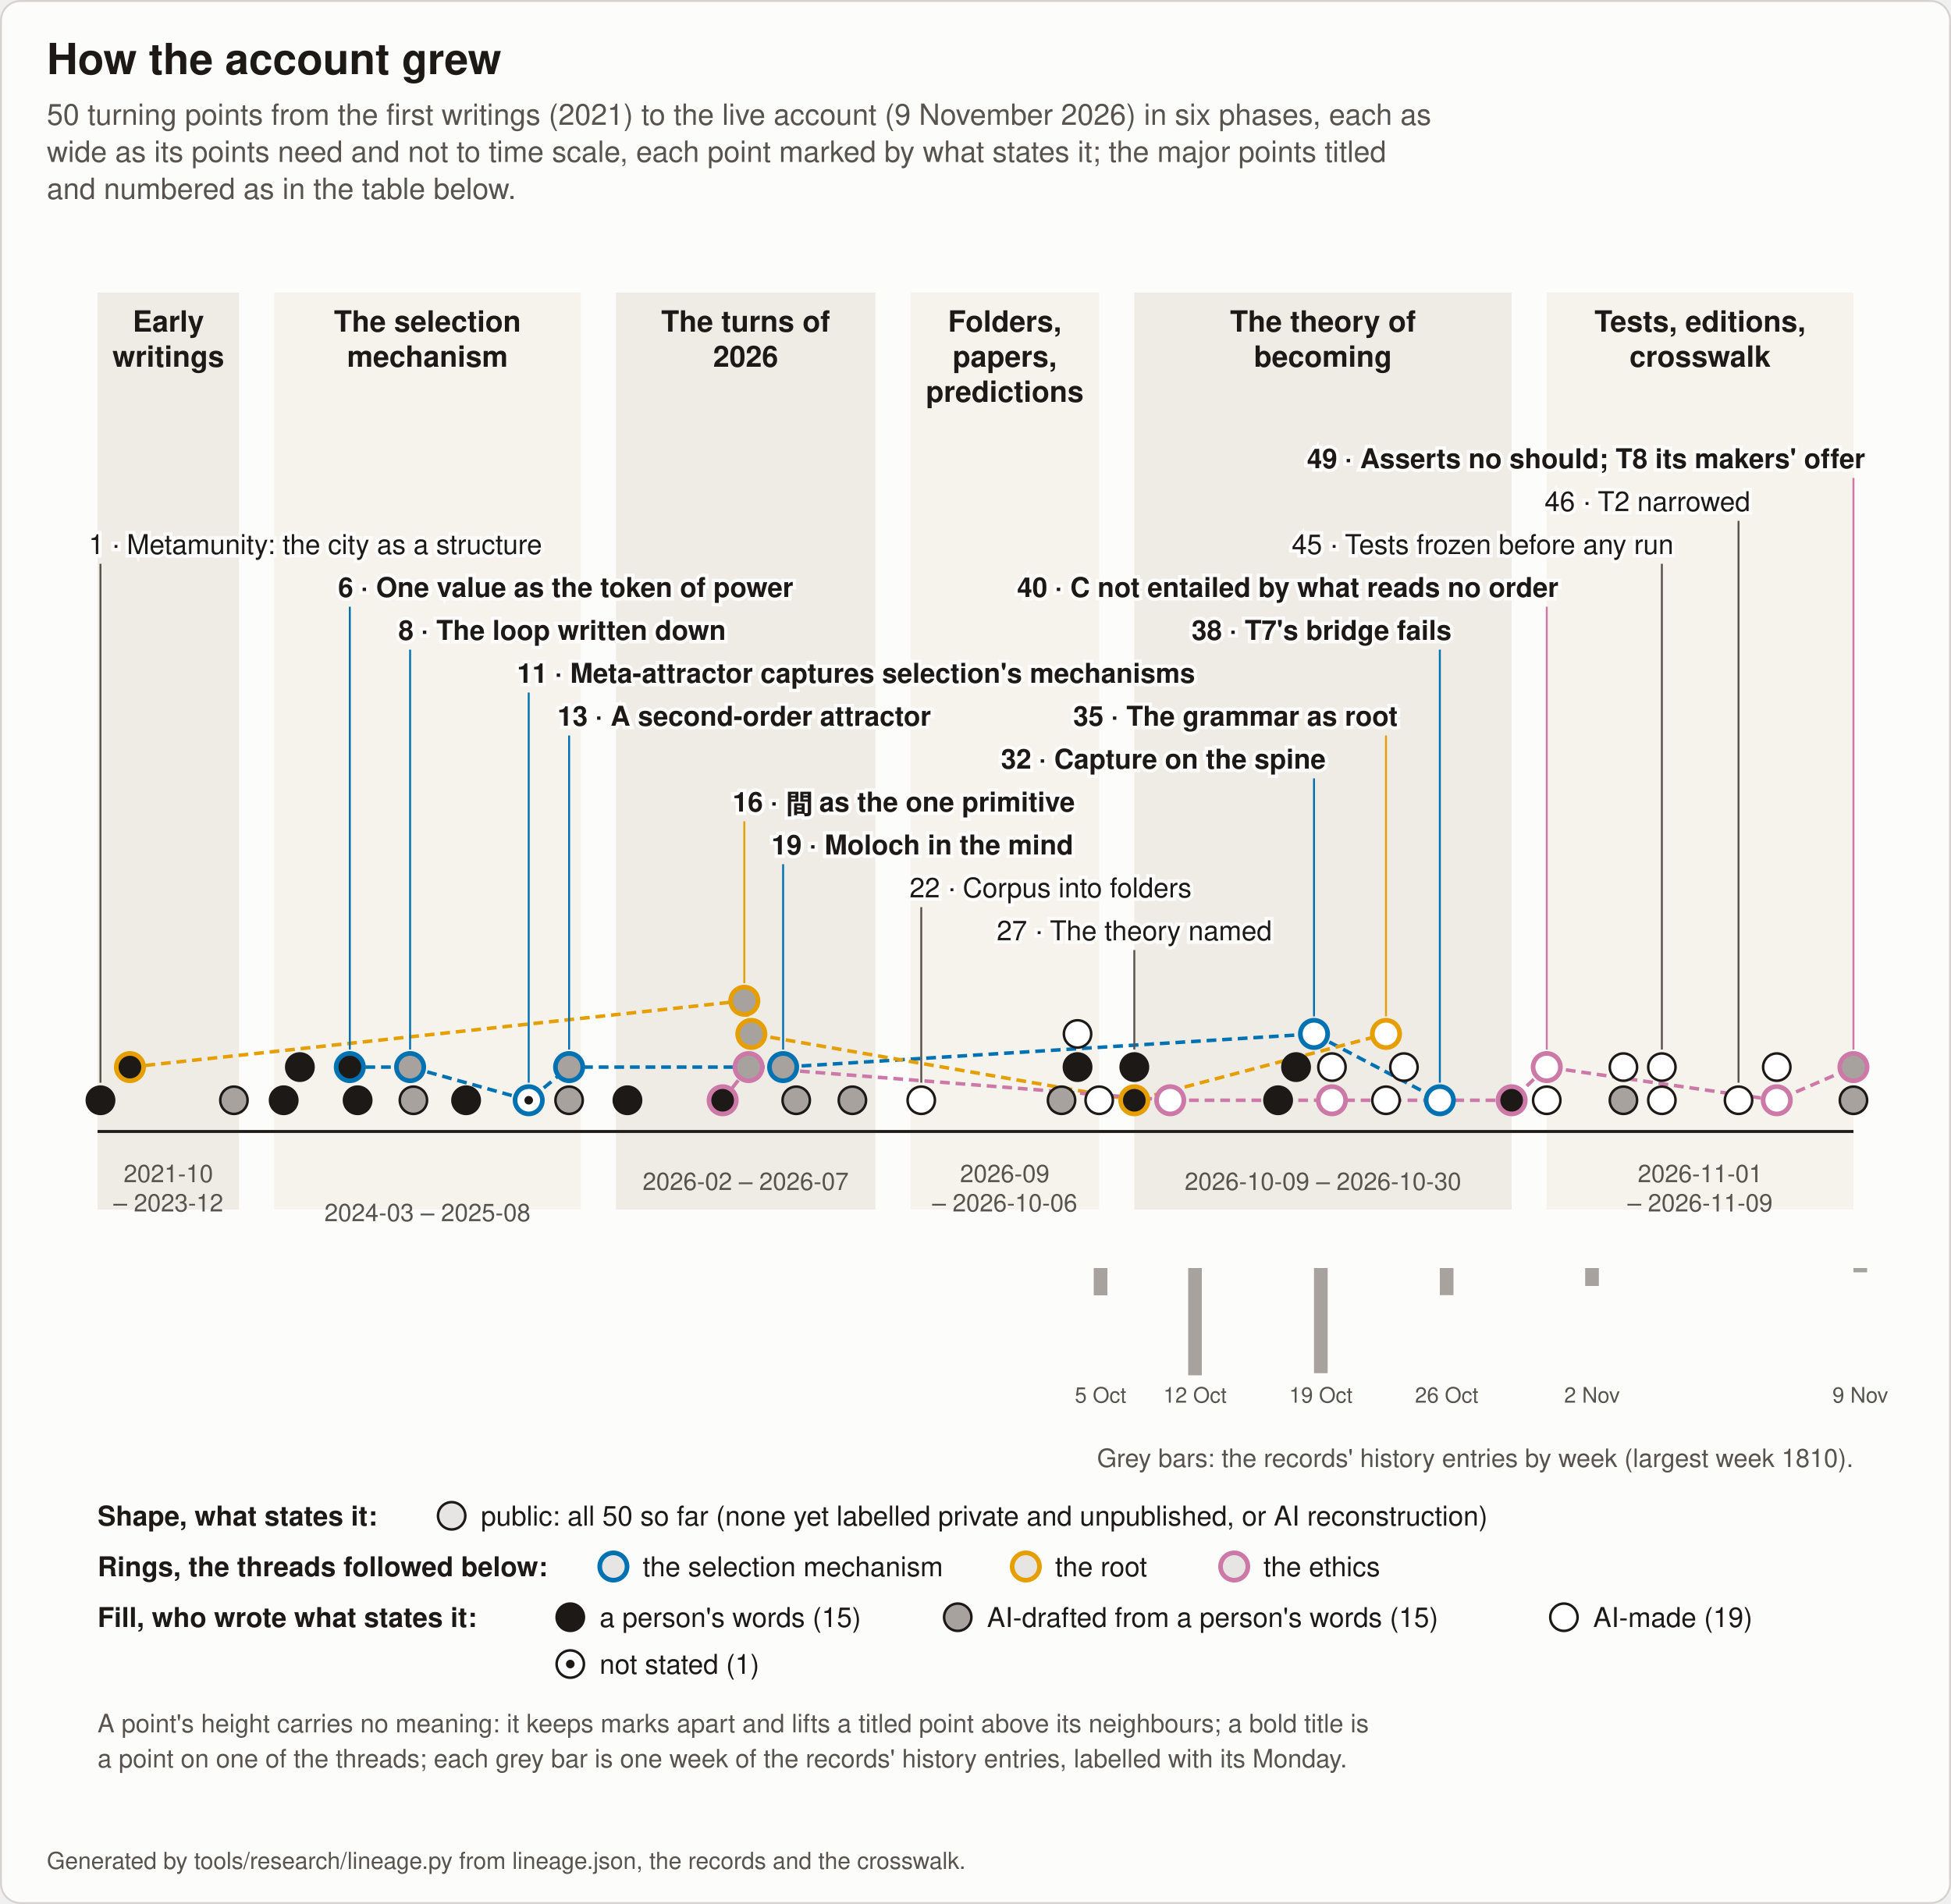
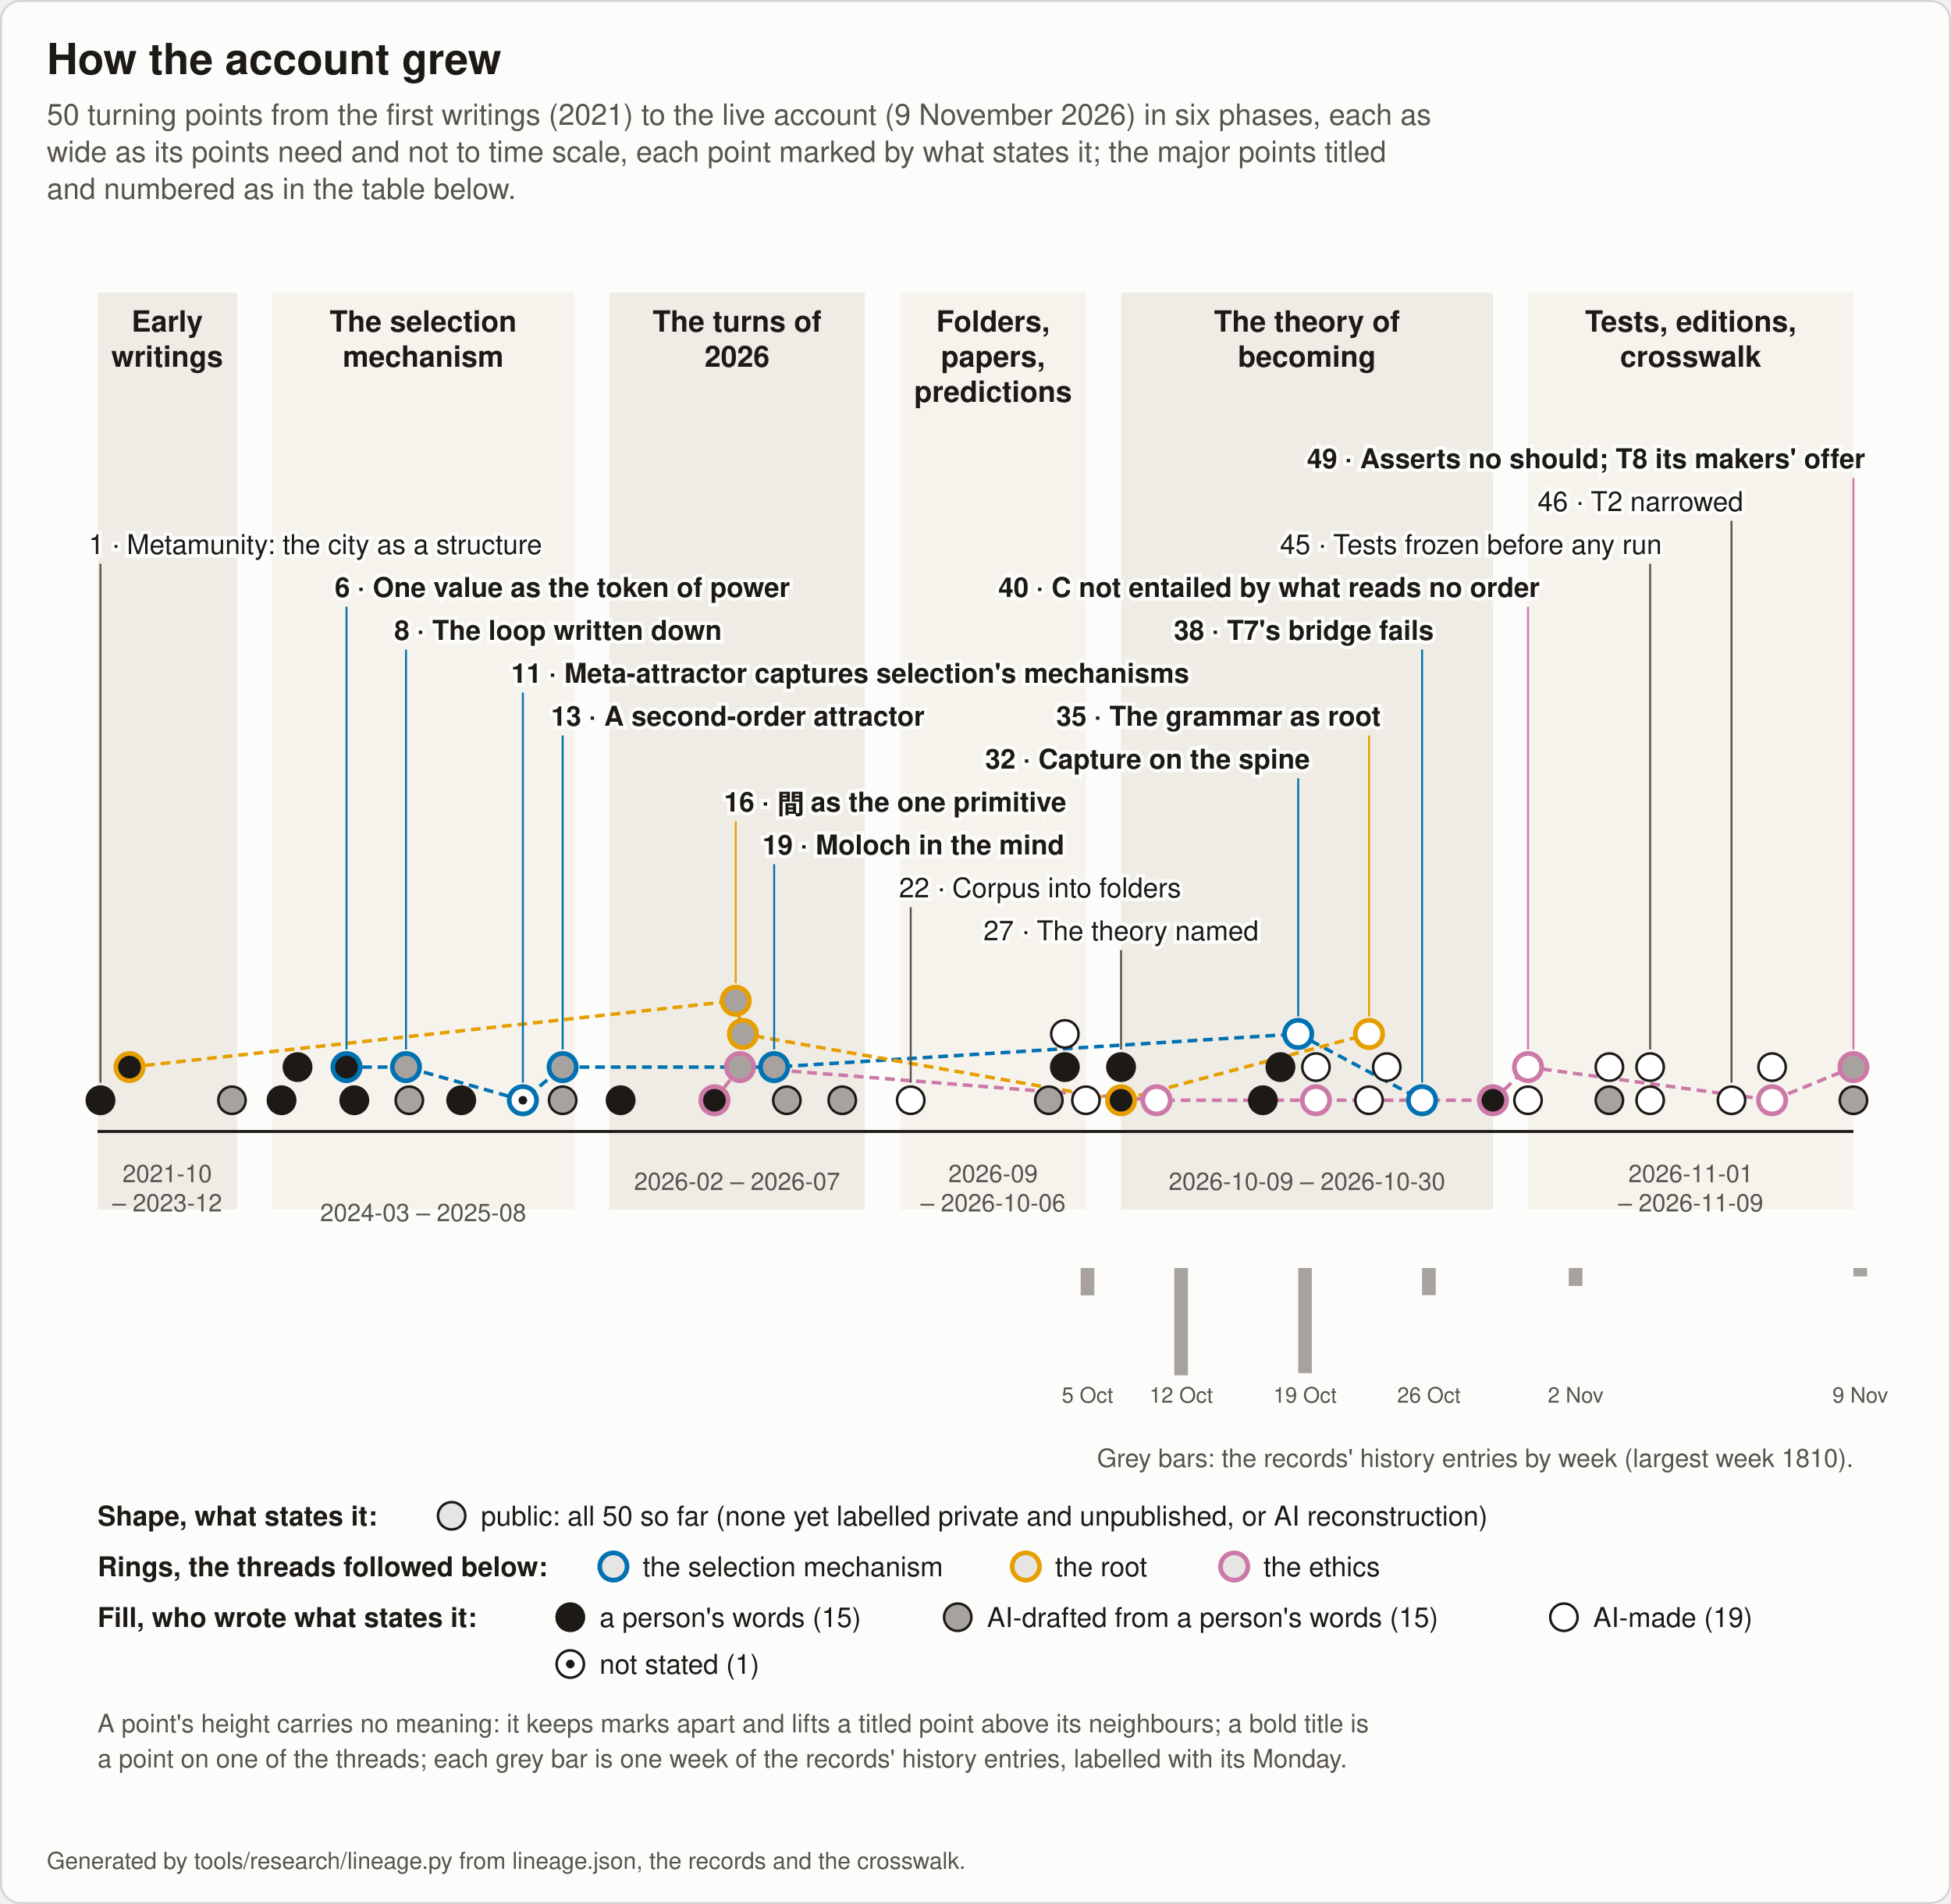
<svg xmlns="http://www.w3.org/2000/svg" viewBox="0 0 1000 976" width="1000" height="976" role="img" aria-labelledby="lineage-title" font-family="Helvetica, Arial, sans-serif">
  <rect x="0.5" y="0.5" width="999" height="975" rx="10" fill="#fcfcfb" stroke="#d6d3d1" />
  <text x="24.0" y="38.0" font-size="22" font-weight="bold" text-anchor="start" fill="#1c1917">How the account grew</text>
  <text x="24.0" y="64.0" font-size="15" text-anchor="start" fill="#57534e">50 turning points from the first writings (2021) to the live account (9 November 2026) in six phases, each as</text>
  <text x="24.0" y="83.0" font-size="15" text-anchor="start" fill="#57534e">wide as its points need and not to time scale, each point marked by what states it; the major points titled</text>
  <text x="24.0" y="102.0" font-size="15" text-anchor="start" fill="#57534e">and numbered as in the table below.</text>
-   <rect x="50.0" y="150" width="72.5" height="470" fill="#efece6" />
-   <text x="86.3" y="170.0" font-size="15" font-weight="bold" text-anchor="middle" fill="#1c1917">Early</text>
-   <text x="86.3" y="188.0" font-size="15" font-weight="bold" text-anchor="middle" fill="#1c1917">writings</text>
-   <text x="86.3" y="606.0" font-size="12.5" text-anchor="middle" fill="#57534e">2021-10</text>
-   <text x="86.3" y="621.0" font-size="12.5" text-anchor="middle" fill="#57534e">– 2023-12</text>
-   <rect x="140.5" y="150" width="157.2" height="470" fill="#f6f3ed" />
-   <text x="219.1" y="170.0" font-size="15" font-weight="bold" text-anchor="middle" fill="#1c1917">The selection</text>
-   <text x="219.1" y="188.0" font-size="15" font-weight="bold" text-anchor="middle" fill="#1c1917">mechanism</text>
-   <text x="219.1" y="626.0" font-size="12.5" text-anchor="middle" fill="#57534e">2024-03 – 2025-08</text>
-   <rect x="315.7" y="150" width="133.0" height="470" fill="#efece6" />
-   <text x="382.2" y="170.0" font-size="15" font-weight="bold" text-anchor="middle" fill="#1c1917">The turns of</text>
-   <text x="382.2" y="188.0" font-size="15" font-weight="bold" text-anchor="middle" fill="#1c1917">2026</text>
-   <text x="382.2" y="610.0" font-size="12.5" text-anchor="middle" fill="#57534e">2026-02 – 2026-07</text>
-   <rect x="466.7" y="150" width="96.7" height="470" fill="#f6f3ed" />
-   <text x="515.0" y="170.0" font-size="15" font-weight="bold" text-anchor="middle" fill="#1c1917">Folders,</text>
-   <text x="515.0" y="188.0" font-size="15" font-weight="bold" text-anchor="middle" fill="#1c1917">papers,</text>
-   <text x="515.0" y="206.0" font-size="15" font-weight="bold" text-anchor="middle" fill="#1c1917">predictions</text>
-   <text x="515.0" y="606.0" font-size="12.5" text-anchor="middle" fill="#57534e">2026-09</text>
-   <text x="515.0" y="621.0" font-size="12.5" text-anchor="middle" fill="#57534e">– 2026-10-06</text>
-   <rect x="581.4" y="150" width="193.4" height="470" fill="#efece6" />
-   <text x="678.1" y="170.0" font-size="15" font-weight="bold" text-anchor="middle" fill="#1c1917">The theory of</text>
-   <text x="678.1" y="188.0" font-size="15" font-weight="bold" text-anchor="middle" fill="#1c1917">becoming</text>
-   <text x="678.1" y="610.0" font-size="12.5" text-anchor="middle" fill="#57534e">2026-10-09 – 2026-10-30</text>
-   <rect x="792.8" y="150" width="157.2" height="470" fill="#f6f3ed" />
-   <text x="871.4" y="170.0" font-size="15" font-weight="bold" text-anchor="middle" fill="#1c1917">Tests, editions,</text>
-   <text x="871.4" y="188.0" font-size="15" font-weight="bold" text-anchor="middle" fill="#1c1917">crosswalk</text>
-   <text x="871.4" y="606.0" font-size="12.5" text-anchor="middle" fill="#57534e">2026-11-01</text>
-   <text x="871.4" y="621.0" font-size="12.5" text-anchor="middle" fill="#57534e">– 2026-11-09</text>
+   <rect x="50.0" y="150" width="71.5" height="470" fill="#efece6" />
+   <text x="85.7" y="170.0" font-size="15" font-weight="bold" text-anchor="middle" fill="#1c1917">Early</text>
+   <text x="85.7" y="188.0" font-size="15" font-weight="bold" text-anchor="middle" fill="#1c1917">writings</text>
+   <text x="85.7" y="606.0" font-size="12.5" text-anchor="middle" fill="#57534e">2021-10</text>
+   <text x="85.7" y="621.0" font-size="12.5" text-anchor="middle" fill="#57534e">– 2023-12</text>
+   <rect x="139.5" y="150" width="154.9" height="470" fill="#f6f3ed" />
+   <text x="216.9" y="170.0" font-size="15" font-weight="bold" text-anchor="middle" fill="#1c1917">The selection</text>
+   <text x="216.9" y="188.0" font-size="15" font-weight="bold" text-anchor="middle" fill="#1c1917">mechanism</text>
+   <text x="216.9" y="626.0" font-size="12.5" text-anchor="middle" fill="#57534e">2024-03 – 2025-08</text>
+   <rect x="312.3" y="150" width="131.0" height="470" fill="#efece6" />
+   <text x="377.8" y="170.0" font-size="15" font-weight="bold" text-anchor="middle" fill="#1c1917">The turns of</text>
+   <text x="377.8" y="188.0" font-size="15" font-weight="bold" text-anchor="middle" fill="#1c1917">2026</text>
+   <text x="377.8" y="610.0" font-size="12.5" text-anchor="middle" fill="#57534e">2026-02 – 2026-07</text>
+   <rect x="461.4" y="150" width="95.3" height="470" fill="#f6f3ed" />
+   <text x="509.0" y="170.0" font-size="15" font-weight="bold" text-anchor="middle" fill="#1c1917">Folders,</text>
+   <text x="509.0" y="188.0" font-size="15" font-weight="bold" text-anchor="middle" fill="#1c1917">papers,</text>
+   <text x="509.0" y="206.0" font-size="15" font-weight="bold" text-anchor="middle" fill="#1c1917">predictions</text>
+   <text x="509.0" y="606.0" font-size="12.5" text-anchor="middle" fill="#57534e">2026-09</text>
+   <text x="509.0" y="621.0" font-size="12.5" text-anchor="middle" fill="#57534e">– 2026-10-06</text>
+   <rect x="574.6" y="150" width="190.6" height="470" fill="#efece6" />
+   <text x="669.9" y="170.0" font-size="15" font-weight="bold" text-anchor="middle" fill="#1c1917">The theory of</text>
+   <text x="669.9" y="188.0" font-size="15" font-weight="bold" text-anchor="middle" fill="#1c1917">becoming</text>
+   <text x="669.9" y="610.0" font-size="12.5" text-anchor="middle" fill="#57534e">2026-10-09 – 2026-10-30</text>
+   <rect x="783.2" y="150" width="166.8" height="470" fill="#f6f3ed" />
+   <text x="866.6" y="170.0" font-size="15" font-weight="bold" text-anchor="middle" fill="#1c1917">Tests, editions,</text>
+   <text x="866.6" y="188.0" font-size="15" font-weight="bold" text-anchor="middle" fill="#1c1917">crosswalk</text>
+   <text x="866.6" y="606.0" font-size="12.5" text-anchor="middle" fill="#57534e">2026-11-01</text>
+   <text x="866.6" y="621.0" font-size="12.5" text-anchor="middle" fill="#57534e">– 2026-11-09</text>
  <line x1="50" y1="580" x2="950" y2="580" stroke="#1c1917" stroke-width="1.5" />
-   <rect x="560.6" y="650.0" width="7" height="14.0" fill="#a8a29e" />
-   <rect x="609.0" y="650.0" width="7" height="55.0" fill="#a8a29e" />
-   <rect x="673.5" y="650.0" width="7" height="53.9" fill="#a8a29e" />
-   <rect x="738.0" y="650.0" width="7" height="13.9" fill="#a8a29e" />
-   <rect x="812.5" y="650.0" width="7" height="9.2" fill="#a8a29e" />
-   <rect x="950.0" y="650.0" width="7" height="2.2" fill="#a8a29e" />
-   <text x="564.1" y="719.0" font-size="11" text-anchor="middle" fill="#57534e">5 Oct</text>
-   <text x="612.5" y="719.0" font-size="11" text-anchor="middle" fill="#57534e">12 Oct</text>
-   <text x="677.0" y="719.0" font-size="11" text-anchor="middle" fill="#57534e">19 Oct</text>
-   <text x="741.5" y="719.0" font-size="11" text-anchor="middle" fill="#57534e">26 Oct</text>
-   <text x="816.0" y="719.0" font-size="11" text-anchor="middle" fill="#57534e">2 Nov</text>
+   <rect x="553.9" y="650.0" width="7" height="14.0" fill="#a8a29e" />
+   <rect x="601.9" y="650.0" width="7" height="55.0" fill="#a8a29e" />
+   <rect x="665.4" y="650.0" width="7" height="53.9" fill="#a8a29e" />
+   <rect x="728.9" y="650.0" width="7" height="13.9" fill="#a8a29e" />
+   <rect x="804.1" y="650.0" width="7" height="9.2" fill="#a8a29e" />
+   <rect x="950.0" y="650.0" width="7" height="4.3" fill="#a8a29e" />
+   <text x="557.4" y="719.0" font-size="11" text-anchor="middle" fill="#57534e">5 Oct</text>
+   <text x="605.4" y="719.0" font-size="11" text-anchor="middle" fill="#57534e">12 Oct</text>
+   <text x="668.9" y="719.0" font-size="11" text-anchor="middle" fill="#57534e">19 Oct</text>
+   <text x="732.4" y="719.0" font-size="11" text-anchor="middle" fill="#57534e">26 Oct</text>
+   <text x="807.6" y="719.0" font-size="11" text-anchor="middle" fill="#57534e">2 Nov</text>
  <text x="953.5" y="719.0" font-size="11" text-anchor="middle" fill="#57534e">9 Nov</text>
  <text x="950.0" y="752.0" font-size="13" text-anchor="end" fill="#57534e">Grey bars: the records' history entries by week (largest week 1810).</text>
-   <path d="M179.3,547.0 L210.2,547.0 L271.0,564.0 L291.7,547.0 L401.4,547.0 L673.5,530.0 L738.0,564.0" fill="none" stroke="#0072B2" stroke-width="1.8" stroke-dasharray="5 3" />
-   <path d="M66.6,547.0 L381.5,513.0 L385.1,530.0 L581.4,564.0 L710.4,530.0" fill="none" stroke="#E69F00" stroke-width="1.8" stroke-dasharray="5 3" />
-   <path d="M370.4,564.0 L383.7,547.0 L599.8,564.0 L682.7,564.0 L774.8,564.0 L792.8,547.0 L910.7,564.0 L950.0,547.0" fill="none" stroke="#CC79A7" stroke-width="1.8" stroke-dasharray="5 3" />
+   <path d="M177.6,547.0 L208.1,547.0 L268.0,564.0 L288.4,547.0 L396.8,547.0 L665.4,530.0 L728.9,564.0" fill="none" stroke="#0072B2" stroke-width="1.8" stroke-dasharray="5 3" />
+   <path d="M66.4,547.0 L377.1,513.0 L380.8,530.0 L574.6,564.0 L701.7,530.0" fill="none" stroke="#E69F00" stroke-width="1.8" stroke-dasharray="5 3" />
+   <path d="M366.2,564.0 L379.3,547.0 L592.8,564.0 L674.5,564.0 L765.2,564.0 L783.2,547.0 L908.3,564.0 L950.0,547.0" fill="none" stroke="#CC79A7" stroke-width="1.8" stroke-dasharray="5 3" />
  <circle cx="51.5" cy="564.0" r="7" fill="#1c1917" stroke="#1c1917" stroke-width="1.3" />
-   <circle cx="66.6" cy="547.0" r="7" fill="#1c1917" stroke="#E69F00" stroke-width="2.4" />
-   <circle cx="119.9" cy="564.0" r="7" fill="#a8a29e" stroke="#1c1917" stroke-width="1.3" />
-   <circle cx="145.4" cy="564.0" r="7" fill="#1c1917" stroke="#1c1917" stroke-width="1.3" />
-   <circle cx="153.7" cy="547.0" r="7" fill="#1c1917" stroke="#1c1917" stroke-width="1.3" />
-   <circle cx="179.3" cy="547.0" r="7" fill="#1c1917" stroke="#0072B2" stroke-width="2.4" />
-   <circle cx="183.3" cy="564.0" r="7" fill="#1c1917" stroke="#1c1917" stroke-width="1.3" />
-   <circle cx="210.2" cy="547.0" r="7" fill="#a8a29e" stroke="#0072B2" stroke-width="2.4" />
-   <circle cx="211.9" cy="564.0" r="7" fill="#a8a29e" stroke="#1c1917" stroke-width="1.3" />
-   <circle cx="238.9" cy="564.0" r="7" fill="#1c1917" stroke="#1c1917" stroke-width="1.3" />
-   <circle cx="271.0" cy="564.0" r="7" fill="#ffffff" stroke="#0072B2" stroke-width="2.4" />
-   <circle cx="271.0" cy="564.0" r="2.2" fill="#1c1917" />
-   <circle cx="291.7" cy="564.0" r="7" fill="#a8a29e" stroke="#1c1917" stroke-width="1.3" />
-   <circle cx="291.7" cy="547.0" r="7" fill="#a8a29e" stroke="#0072B2" stroke-width="2.4" />
-   <circle cx="321.6" cy="564.0" r="7" fill="#1c1917" stroke="#1c1917" stroke-width="1.3" />
-   <circle cx="370.4" cy="564.0" r="7" fill="#1c1917" stroke="#CC79A7" stroke-width="2.4" />
-   <circle cx="381.5" cy="513.0" r="7" fill="#a8a29e" stroke="#E69F00" stroke-width="2.4" />
-   <circle cx="383.7" cy="547.0" r="7" fill="#a8a29e" stroke="#CC79A7" stroke-width="2.4" />
-   <circle cx="385.1" cy="530.0" r="7" fill="#a8a29e" stroke="#E69F00" stroke-width="2.4" />
-   <circle cx="401.4" cy="547.0" r="7" fill="#a8a29e" stroke="#0072B2" stroke-width="2.4" />
-   <circle cx="408.1" cy="564.0" r="7" fill="#a8a29e" stroke="#1c1917" stroke-width="1.3" />
-   <circle cx="436.9" cy="564.0" r="7" fill="#a8a29e" stroke="#1c1917" stroke-width="1.3" />
-   <circle cx="472.2" cy="564.0" r="7" fill="#ffffff" stroke="#1c1917" stroke-width="1.3" />
-   <circle cx="544.1" cy="564.0" r="7" fill="#a8a29e" stroke="#1c1917" stroke-width="1.3" />
-   <circle cx="552.3" cy="547.0" r="7" fill="#1c1917" stroke="#1c1917" stroke-width="1.3" />
-   <circle cx="552.3" cy="530.0" r="7" fill="#ffffff" stroke="#1c1917" stroke-width="1.3" />
-   <circle cx="563.4" cy="564.0" r="7" fill="#ffffff" stroke="#1c1917" stroke-width="1.3" />
-   <circle cx="581.4" cy="547.0" r="7" fill="#1c1917" stroke="#1c1917" stroke-width="1.3" />
-   <circle cx="581.4" cy="564.0" r="7" fill="#1c1917" stroke="#E69F00" stroke-width="2.4" />
-   <circle cx="599.8" cy="564.0" r="7" fill="#ffffff" stroke="#CC79A7" stroke-width="2.4" />
-   <circle cx="655.1" cy="564.0" r="7" fill="#1c1917" stroke="#1c1917" stroke-width="1.3" />
-   <circle cx="664.3" cy="547.0" r="7" fill="#1c1917" stroke="#1c1917" stroke-width="1.3" />
-   <circle cx="673.5" cy="530.0" r="7" fill="#ffffff" stroke="#0072B2" stroke-width="2.4" />
-   <circle cx="682.7" cy="564.0" r="7" fill="#ffffff" stroke="#CC79A7" stroke-width="2.4" />
-   <circle cx="682.7" cy="547.0" r="7" fill="#ffffff" stroke="#1c1917" stroke-width="1.3" />
-   <circle cx="710.4" cy="530.0" r="7" fill="#ffffff" stroke="#E69F00" stroke-width="2.4" />
-   <circle cx="710.4" cy="564.0" r="7" fill="#ffffff" stroke="#1c1917" stroke-width="1.3" />
-   <circle cx="719.6" cy="547.0" r="7" fill="#ffffff" stroke="#1c1917" stroke-width="1.3" />
-   <circle cx="738.0" cy="564.0" r="7" fill="#ffffff" stroke="#0072B2" stroke-width="2.4" />
-   <circle cx="774.8" cy="564.0" r="7" fill="#1c1917" stroke="#CC79A7" stroke-width="2.4" />
-   <circle cx="792.8" cy="547.0" r="7" fill="#ffffff" stroke="#CC79A7" stroke-width="2.4" />
-   <circle cx="792.8" cy="564.0" r="7" fill="#ffffff" stroke="#1c1917" stroke-width="1.3" />
-   <circle cx="832.1" cy="564.0" r="7" fill="#a8a29e" stroke="#1c1917" stroke-width="1.3" />
-   <circle cx="832.1" cy="547.0" r="7" fill="#ffffff" stroke="#1c1917" stroke-width="1.3" />
-   <circle cx="851.8" cy="564.0" r="7" fill="#ffffff" stroke="#1c1917" stroke-width="1.3" />
-   <circle cx="851.8" cy="547.0" r="7" fill="#ffffff" stroke="#1c1917" stroke-width="1.3" />
-   <circle cx="891.1" cy="564.0" r="7" fill="#ffffff" stroke="#1c1917" stroke-width="1.3" />
-   <circle cx="910.7" cy="564.0" r="7" fill="#ffffff" stroke="#CC79A7" stroke-width="2.4" />
-   <circle cx="910.7" cy="547.0" r="7" fill="#ffffff" stroke="#1c1917" stroke-width="1.3" />
+   <circle cx="66.4" cy="547.0" r="7" fill="#1c1917" stroke="#E69F00" stroke-width="2.4" />
+   <circle cx="118.9" cy="564.0" r="7" fill="#a8a29e" stroke="#1c1917" stroke-width="1.3" />
+   <circle cx="144.3" cy="564.0" r="7" fill="#1c1917" stroke="#1c1917" stroke-width="1.3" />
+   <circle cx="152.5" cy="547.0" r="7" fill="#1c1917" stroke="#1c1917" stroke-width="1.3" />
+   <circle cx="177.6" cy="547.0" r="7" fill="#1c1917" stroke="#0072B2" stroke-width="2.4" />
+   <circle cx="181.6" cy="564.0" r="7" fill="#1c1917" stroke="#1c1917" stroke-width="1.3" />
+   <circle cx="208.1" cy="547.0" r="7" fill="#a8a29e" stroke="#0072B2" stroke-width="2.4" />
+   <circle cx="209.8" cy="564.0" r="7" fill="#a8a29e" stroke="#1c1917" stroke-width="1.3" />
+   <circle cx="236.4" cy="564.0" r="7" fill="#1c1917" stroke="#1c1917" stroke-width="1.3" />
+   <circle cx="268.0" cy="564.0" r="7" fill="#ffffff" stroke="#0072B2" stroke-width="2.4" />
+   <circle cx="268.0" cy="564.0" r="2.2" fill="#1c1917" />
+   <circle cx="288.4" cy="564.0" r="7" fill="#a8a29e" stroke="#1c1917" stroke-width="1.3" />
+   <circle cx="288.4" cy="547.0" r="7" fill="#a8a29e" stroke="#0072B2" stroke-width="2.4" />
+   <circle cx="318.1" cy="564.0" r="7" fill="#1c1917" stroke="#1c1917" stroke-width="1.3" />
+   <circle cx="366.2" cy="564.0" r="7" fill="#1c1917" stroke="#CC79A7" stroke-width="2.4" />
+   <circle cx="377.1" cy="513.0" r="7" fill="#a8a29e" stroke="#E69F00" stroke-width="2.4" />
+   <circle cx="379.3" cy="547.0" r="7" fill="#a8a29e" stroke="#CC79A7" stroke-width="2.4" />
+   <circle cx="380.8" cy="530.0" r="7" fill="#a8a29e" stroke="#E69F00" stroke-width="2.4" />
+   <circle cx="396.8" cy="547.0" r="7" fill="#a8a29e" stroke="#0072B2" stroke-width="2.4" />
+   <circle cx="403.3" cy="564.0" r="7" fill="#a8a29e" stroke="#1c1917" stroke-width="1.3" />
+   <circle cx="431.7" cy="564.0" r="7" fill="#a8a29e" stroke="#1c1917" stroke-width="1.3" />
+   <circle cx="466.8" cy="564.0" r="7" fill="#ffffff" stroke="#1c1917" stroke-width="1.3" />
+   <circle cx="537.6" cy="564.0" r="7" fill="#a8a29e" stroke="#1c1917" stroke-width="1.3" />
+   <circle cx="545.8" cy="547.0" r="7" fill="#1c1917" stroke="#1c1917" stroke-width="1.3" />
+   <circle cx="545.8" cy="530.0" r="7" fill="#ffffff" stroke="#1c1917" stroke-width="1.3" />
+   <circle cx="556.6" cy="564.0" r="7" fill="#ffffff" stroke="#1c1917" stroke-width="1.3" />
+   <circle cx="574.6" cy="547.0" r="7" fill="#1c1917" stroke="#1c1917" stroke-width="1.3" />
+   <circle cx="574.6" cy="564.0" r="7" fill="#1c1917" stroke="#E69F00" stroke-width="2.4" />
+   <circle cx="592.8" cy="564.0" r="7" fill="#ffffff" stroke="#CC79A7" stroke-width="2.4" />
+   <circle cx="647.3" cy="564.0" r="7" fill="#1c1917" stroke="#1c1917" stroke-width="1.3" />
+   <circle cx="656.3" cy="547.0" r="7" fill="#1c1917" stroke="#1c1917" stroke-width="1.3" />
+   <circle cx="665.4" cy="530.0" r="7" fill="#ffffff" stroke="#0072B2" stroke-width="2.4" />
+   <circle cx="674.5" cy="564.0" r="7" fill="#ffffff" stroke="#CC79A7" stroke-width="2.4" />
+   <circle cx="674.5" cy="547.0" r="7" fill="#ffffff" stroke="#1c1917" stroke-width="1.3" />
+   <circle cx="701.7" cy="530.0" r="7" fill="#ffffff" stroke="#E69F00" stroke-width="2.4" />
+   <circle cx="701.7" cy="564.0" r="7" fill="#ffffff" stroke="#1c1917" stroke-width="1.3" />
+   <circle cx="710.8" cy="547.0" r="7" fill="#ffffff" stroke="#1c1917" stroke-width="1.3" />
+   <circle cx="728.9" cy="564.0" r="7" fill="#ffffff" stroke="#0072B2" stroke-width="2.4" />
+   <circle cx="765.2" cy="564.0" r="7" fill="#1c1917" stroke="#CC79A7" stroke-width="2.4" />
+   <circle cx="783.2" cy="547.0" r="7" fill="#ffffff" stroke="#CC79A7" stroke-width="2.4" />
+   <circle cx="783.2" cy="564.0" r="7" fill="#ffffff" stroke="#1c1917" stroke-width="1.3" />
+   <circle cx="824.9" cy="564.0" r="7" fill="#a8a29e" stroke="#1c1917" stroke-width="1.3" />
+   <circle cx="824.9" cy="547.0" r="7" fill="#ffffff" stroke="#1c1917" stroke-width="1.3" />
+   <circle cx="845.8" cy="564.0" r="7" fill="#ffffff" stroke="#1c1917" stroke-width="1.3" />
+   <circle cx="845.8" cy="547.0" r="7" fill="#ffffff" stroke="#1c1917" stroke-width="1.3" />
+   <circle cx="887.5" cy="564.0" r="7" fill="#ffffff" stroke="#1c1917" stroke-width="1.3" />
+   <circle cx="908.3" cy="564.0" r="7" fill="#ffffff" stroke="#CC79A7" stroke-width="2.4" />
+   <circle cx="908.3" cy="547.0" r="7" fill="#ffffff" stroke="#1c1917" stroke-width="1.3" />
  <circle cx="950.0" cy="547.0" r="7" fill="#a8a29e" stroke="#CC79A7" stroke-width="2.4" />
  <circle cx="950.0" cy="564.0" r="7" fill="#a8a29e" stroke="#1c1917" stroke-width="1.3" />
  <line x1="51.5" y1="555.0" x2="51.5" y2="289.0" stroke="#57534e" stroke-width="1" />
  <text x="45.5" y="284.0" font-size="14" text-anchor="start" fill="#1c1917" stroke="#fcfcfb" stroke-width="3.5" paint-order="stroke">1 · Metamunity: the city as a structure</text>
-   <line x1="179.3" y1="538.0" x2="179.3" y2="311.0" stroke="#0072B2" stroke-width="1" />
-   <text x="173.3" y="306.0" font-size="14" font-weight="bold" text-anchor="start" fill="#1c1917" stroke="#fcfcfb" stroke-width="3.5" paint-order="stroke">6 · One value as the token of power</text>
-   <line x1="210.2" y1="538.0" x2="210.2" y2="333.0" stroke="#0072B2" stroke-width="1" />
-   <text x="204.2" y="328.0" font-size="14" font-weight="bold" text-anchor="start" fill="#1c1917" stroke="#fcfcfb" stroke-width="3.5" paint-order="stroke">8 · The loop written down</text>
-   <line x1="271.0" y1="555.0" x2="271.0" y2="355.0" stroke="#0072B2" stroke-width="1" />
-   <text x="265.0" y="350.0" font-size="14" font-weight="bold" text-anchor="start" fill="#1c1917" stroke="#fcfcfb" stroke-width="3.5" paint-order="stroke">11 · Meta-attractor captures selection's mechanisms</text>
-   <line x1="291.7" y1="538.0" x2="291.7" y2="377.0" stroke="#0072B2" stroke-width="1" />
-   <text x="285.7" y="372.0" font-size="14" font-weight="bold" text-anchor="start" fill="#1c1917" stroke="#fcfcfb" stroke-width="3.5" paint-order="stroke">13 · A second-order attractor</text>
-   <line x1="381.5" y1="504.0" x2="381.5" y2="421.0" stroke="#E69F00" stroke-width="1" />
-   <text x="375.5" y="416.0" font-size="14" font-weight="bold" text-anchor="start" fill="#1c1917" stroke="#fcfcfb" stroke-width="3.5" paint-order="stroke">16 · 間 as the one primitive</text>
-   <line x1="401.4" y1="538.0" x2="401.4" y2="443.0" stroke="#0072B2" stroke-width="1" />
-   <text x="395.4" y="438.0" font-size="14" font-weight="bold" text-anchor="start" fill="#1c1917" stroke="#fcfcfb" stroke-width="3.5" paint-order="stroke">19 · Moloch in the mind</text>
-   <line x1="472.2" y1="555.0" x2="472.2" y2="465.0" stroke="#57534e" stroke-width="1" />
-   <text x="466.2" y="460.0" font-size="14" text-anchor="start" fill="#1c1917" stroke="#fcfcfb" stroke-width="3.5" paint-order="stroke">22 · Corpus into folders</text>
-   <line x1="581.4" y1="538.0" x2="581.4" y2="487.0" stroke="#57534e" stroke-width="1" />
-   <text x="581.4" y="482.0" font-size="14" text-anchor="middle" fill="#1c1917" stroke="#fcfcfb" stroke-width="3.5" paint-order="stroke">27 · The theory named</text>
-   <line x1="673.5" y1="521.0" x2="673.5" y2="399.0" stroke="#0072B2" stroke-width="1" />
-   <text x="679.5" y="394.0" font-size="14" font-weight="bold" text-anchor="end" fill="#1c1917" stroke="#fcfcfb" stroke-width="3.5" paint-order="stroke">32 · Capture on the spine</text>
-   <line x1="710.4" y1="521.0" x2="710.4" y2="377.0" stroke="#E69F00" stroke-width="1" />
-   <text x="716.4" y="372.0" font-size="14" font-weight="bold" text-anchor="end" fill="#1c1917" stroke="#fcfcfb" stroke-width="3.5" paint-order="stroke">35 · The grammar as root</text>
-   <line x1="738.0" y1="555.0" x2="738.0" y2="333.0" stroke="#0072B2" stroke-width="1" />
-   <text x="744.0" y="328.0" font-size="14" font-weight="bold" text-anchor="end" fill="#1c1917" stroke="#fcfcfb" stroke-width="3.5" paint-order="stroke">38 · T7's bridge fails</text>
-   <line x1="792.8" y1="538.0" x2="792.8" y2="311.0" stroke="#CC79A7" stroke-width="1" />
-   <text x="798.8" y="306.0" font-size="14" font-weight="bold" text-anchor="end" fill="#1c1917" stroke="#fcfcfb" stroke-width="3.5" paint-order="stroke">40 · C not entailed by what reads no order</text>
-   <line x1="851.8" y1="538.0" x2="851.8" y2="289.0" stroke="#57534e" stroke-width="1" />
-   <text x="857.8" y="284.0" font-size="14" text-anchor="end" fill="#1c1917" stroke="#fcfcfb" stroke-width="3.5" paint-order="stroke">45 · Tests frozen before any run</text>
-   <line x1="891.1" y1="555.0" x2="891.1" y2="267.0" stroke="#57534e" stroke-width="1" />
-   <text x="897.1" y="262.0" font-size="14" text-anchor="end" fill="#1c1917" stroke="#fcfcfb" stroke-width="3.5" paint-order="stroke">46 · T2 narrowed</text>
+   <line x1="177.6" y1="538.0" x2="177.6" y2="311.0" stroke="#0072B2" stroke-width="1" />
+   <text x="171.6" y="306.0" font-size="14" font-weight="bold" text-anchor="start" fill="#1c1917" stroke="#fcfcfb" stroke-width="3.5" paint-order="stroke">6 · One value as the token of power</text>
+   <line x1="208.1" y1="538.0" x2="208.1" y2="333.0" stroke="#0072B2" stroke-width="1" />
+   <text x="202.1" y="328.0" font-size="14" font-weight="bold" text-anchor="start" fill="#1c1917" stroke="#fcfcfb" stroke-width="3.5" paint-order="stroke">8 · The loop written down</text>
+   <line x1="268.0" y1="555.0" x2="268.0" y2="355.0" stroke="#0072B2" stroke-width="1" />
+   <text x="262.0" y="350.0" font-size="14" font-weight="bold" text-anchor="start" fill="#1c1917" stroke="#fcfcfb" stroke-width="3.5" paint-order="stroke">11 · Meta-attractor captures selection's mechanisms</text>
+   <line x1="288.4" y1="538.0" x2="288.4" y2="377.0" stroke="#0072B2" stroke-width="1" />
+   <text x="282.4" y="372.0" font-size="14" font-weight="bold" text-anchor="start" fill="#1c1917" stroke="#fcfcfb" stroke-width="3.5" paint-order="stroke">13 · A second-order attractor</text>
+   <line x1="377.1" y1="504.0" x2="377.1" y2="421.0" stroke="#E69F00" stroke-width="1" />
+   <text x="371.1" y="416.0" font-size="14" font-weight="bold" text-anchor="start" fill="#1c1917" stroke="#fcfcfb" stroke-width="3.5" paint-order="stroke">16 · 間 as the one primitive</text>
+   <line x1="396.8" y1="538.0" x2="396.8" y2="443.0" stroke="#0072B2" stroke-width="1" />
+   <text x="390.8" y="438.0" font-size="14" font-weight="bold" text-anchor="start" fill="#1c1917" stroke="#fcfcfb" stroke-width="3.5" paint-order="stroke">19 · Moloch in the mind</text>
+   <line x1="466.8" y1="555.0" x2="466.8" y2="465.0" stroke="#57534e" stroke-width="1" />
+   <text x="460.8" y="460.0" font-size="14" text-anchor="start" fill="#1c1917" stroke="#fcfcfb" stroke-width="3.5" paint-order="stroke">22 · Corpus into folders</text>
+   <line x1="574.6" y1="538.0" x2="574.6" y2="487.0" stroke="#57534e" stroke-width="1" />
+   <text x="574.6" y="482.0" font-size="14" text-anchor="middle" fill="#1c1917" stroke="#fcfcfb" stroke-width="3.5" paint-order="stroke">27 · The theory named</text>
+   <line x1="665.4" y1="521.0" x2="665.4" y2="399.0" stroke="#0072B2" stroke-width="1" />
+   <text x="671.4" y="394.0" font-size="14" font-weight="bold" text-anchor="end" fill="#1c1917" stroke="#fcfcfb" stroke-width="3.5" paint-order="stroke">32 · Capture on the spine</text>
+   <line x1="701.7" y1="521.0" x2="701.7" y2="377.0" stroke="#E69F00" stroke-width="1" />
+   <text x="707.7" y="372.0" font-size="14" font-weight="bold" text-anchor="end" fill="#1c1917" stroke="#fcfcfb" stroke-width="3.5" paint-order="stroke">35 · The grammar as root</text>
+   <line x1="728.9" y1="555.0" x2="728.9" y2="333.0" stroke="#0072B2" stroke-width="1" />
+   <text x="734.9" y="328.0" font-size="14" font-weight="bold" text-anchor="end" fill="#1c1917" stroke="#fcfcfb" stroke-width="3.5" paint-order="stroke">38 · T7's bridge fails</text>
+   <line x1="783.2" y1="538.0" x2="783.2" y2="311.0" stroke="#CC79A7" stroke-width="1" />
+   <text x="789.2" y="306.0" font-size="14" font-weight="bold" text-anchor="end" fill="#1c1917" stroke="#fcfcfb" stroke-width="3.5" paint-order="stroke">40 · C not entailed by what reads no order</text>
+   <line x1="845.8" y1="538.0" x2="845.8" y2="289.0" stroke="#57534e" stroke-width="1" />
+   <text x="851.8" y="284.0" font-size="14" text-anchor="end" fill="#1c1917" stroke="#fcfcfb" stroke-width="3.5" paint-order="stroke">45 · Tests frozen before any run</text>
+   <line x1="887.5" y1="555.0" x2="887.5" y2="267.0" stroke="#57534e" stroke-width="1" />
+   <text x="893.5" y="262.0" font-size="14" text-anchor="end" fill="#1c1917" stroke="#fcfcfb" stroke-width="3.5" paint-order="stroke">46 · T2 narrowed</text>
  <line x1="950.0" y1="538.0" x2="950.0" y2="245.0" stroke="#CC79A7" stroke-width="1" />
  <text x="956.0" y="240.0" font-size="14" font-weight="bold" text-anchor="end" fill="#1c1917" stroke="#fcfcfb" stroke-width="3.5" paint-order="stroke">49 · Asserts no should; T8 its makers' offer</text>
  <text x="50.0" y="782.0" font-size="14" font-weight="bold" text-anchor="start" fill="#1c1917">Shape, what states it:</text>
  <circle cx="231.5" cy="777.0" r="7" fill="#e7e5e4" stroke="#1c1917" stroke-width="1.3" />
  <text x="246.5" y="782.0" font-size="14" text-anchor="start" fill="#1c1917">public: all 50 so far (none yet labelled private and unpublished, or AI reconstruction)</text>
  <text x="50.0" y="808.0" font-size="14" font-weight="bold" text-anchor="start" fill="#1c1917">Rings, the threads followed below:</text>
  <circle cx="314.4" cy="803.0" r="7" fill="#e7e5e4" stroke="#0072B2" stroke-width="2.4" />
  <text x="329.4" y="808.0" font-size="14" text-anchor="start" fill="#1c1917">the selection mechanism</text>
  <circle cx="525.8" cy="803.0" r="7" fill="#e7e5e4" stroke="#E69F00" stroke-width="2.4" />
  <text x="540.8" y="808.0" font-size="14" text-anchor="start" fill="#1c1917">the root</text>
  <circle cx="632.6" cy="803.0" r="7" fill="#e7e5e4" stroke="#CC79A7" stroke-width="2.4" />
  <text x="647.6" y="808.0" font-size="14" text-anchor="start" fill="#1c1917">the ethics</text>
  <text x="50.0" y="834.0" font-size="14" font-weight="bold" text-anchor="start" fill="#1c1917">Fill, who wrote what states it:</text>
  <circle cx="292.3" cy="829.0" r="7" fill="#1c1917" stroke="#1c1917" stroke-width="1.3" />
  <text x="307.3" y="834.0" font-size="14" text-anchor="start" fill="#1c1917">a person's words (15)</text>
  <circle cx="490.9" cy="829.0" r="7" fill="#a8a29e" stroke="#1c1917" stroke-width="1.3" />
  <text x="505.9" y="834.0" font-size="14" text-anchor="start" fill="#1c1917">AI-drafted from a person's words (15)</text>
  <circle cx="801.6" cy="829.0" r="7" fill="#ffffff" stroke="#1c1917" stroke-width="1.3" />
  <text x="816.6" y="834.0" font-size="14" text-anchor="start" fill="#1c1917">AI-made (19)</text>
  <circle cx="292.3" cy="853.0" r="7" fill="#ffffff" stroke="#1c1917" stroke-width="1.3" />
  <circle cx="292.3" cy="853.0" r="2.2" fill="#1c1917" />
  <text x="307.3" y="858.0" font-size="14" text-anchor="start" fill="#1c1917">not stated (1)</text>
  <text x="50.0" y="888.0" font-size="13" text-anchor="start" fill="#57534e">A point's height carries no meaning: it keeps marks apart and lifts a titled point above its neighbours; a bold title is</text>
  <text x="50.0" y="906.0" font-size="13" text-anchor="start" fill="#57534e">a point on one of the threads; each grey bar is one week of the records' history entries, labelled with its Monday.</text>
  <text x="24.0" y="958.0" font-size="12" text-anchor="start" fill="#57534e">Generated by tools/research/lineage.py from lineage.json, the records and the crosswalk.</text>
</svg>
